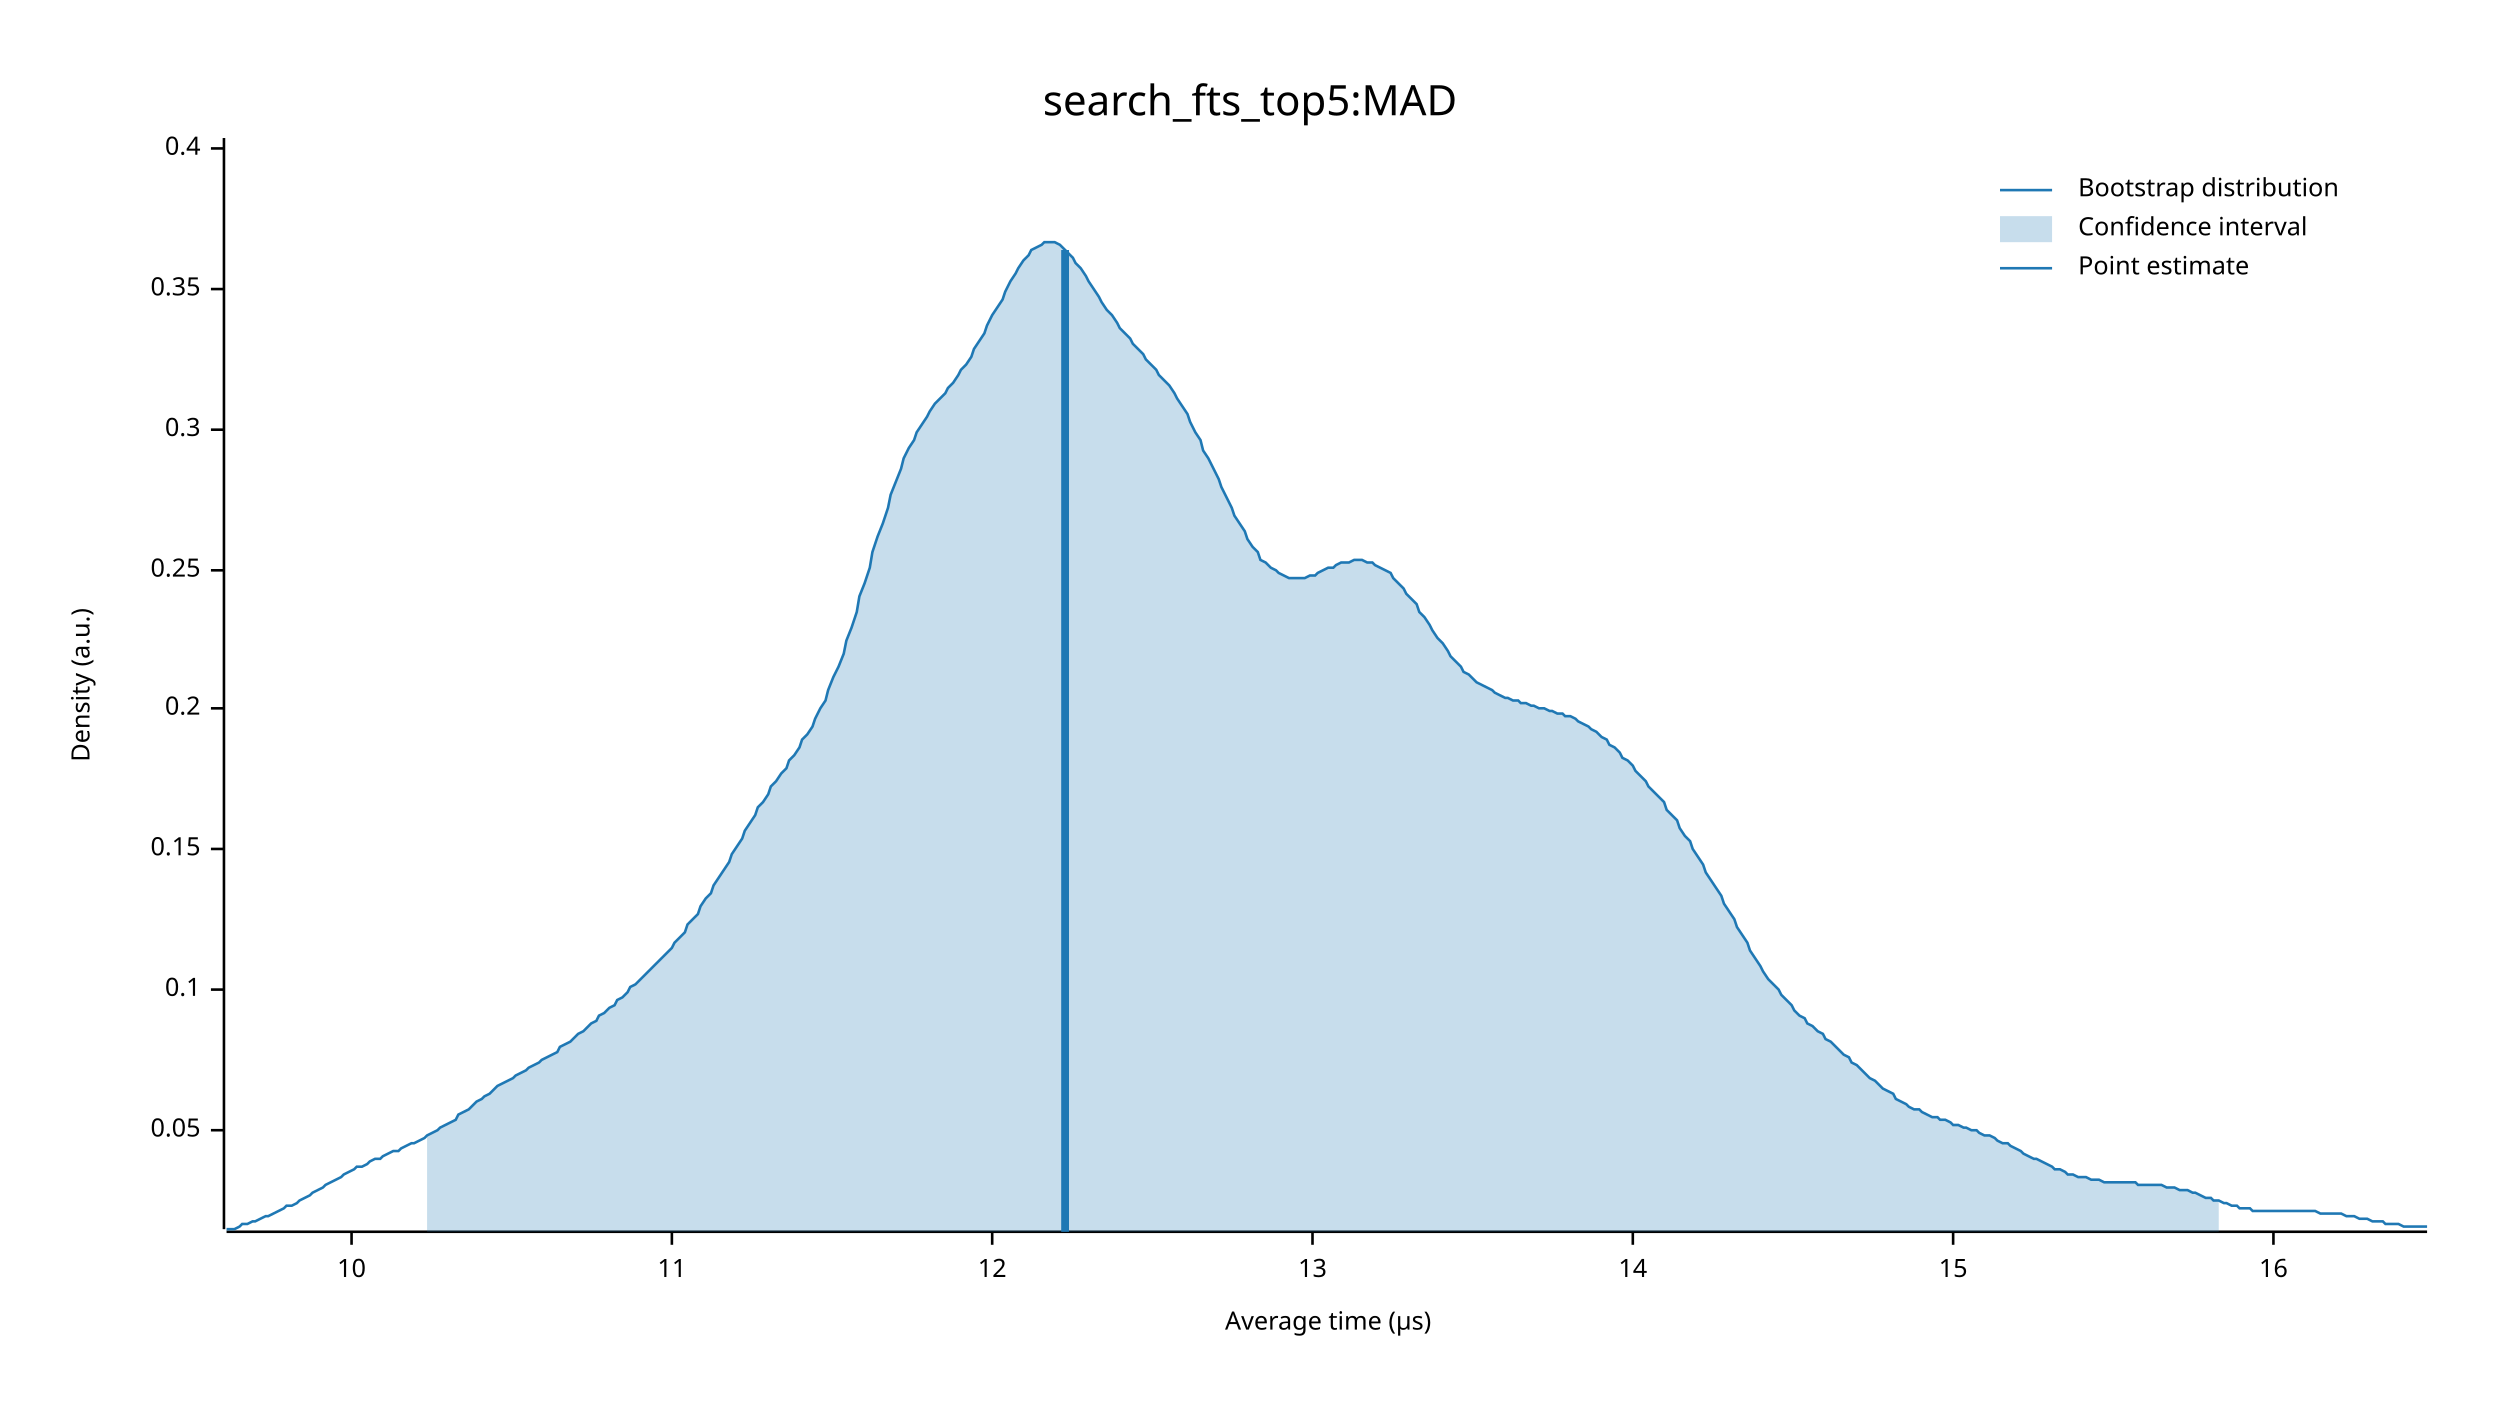
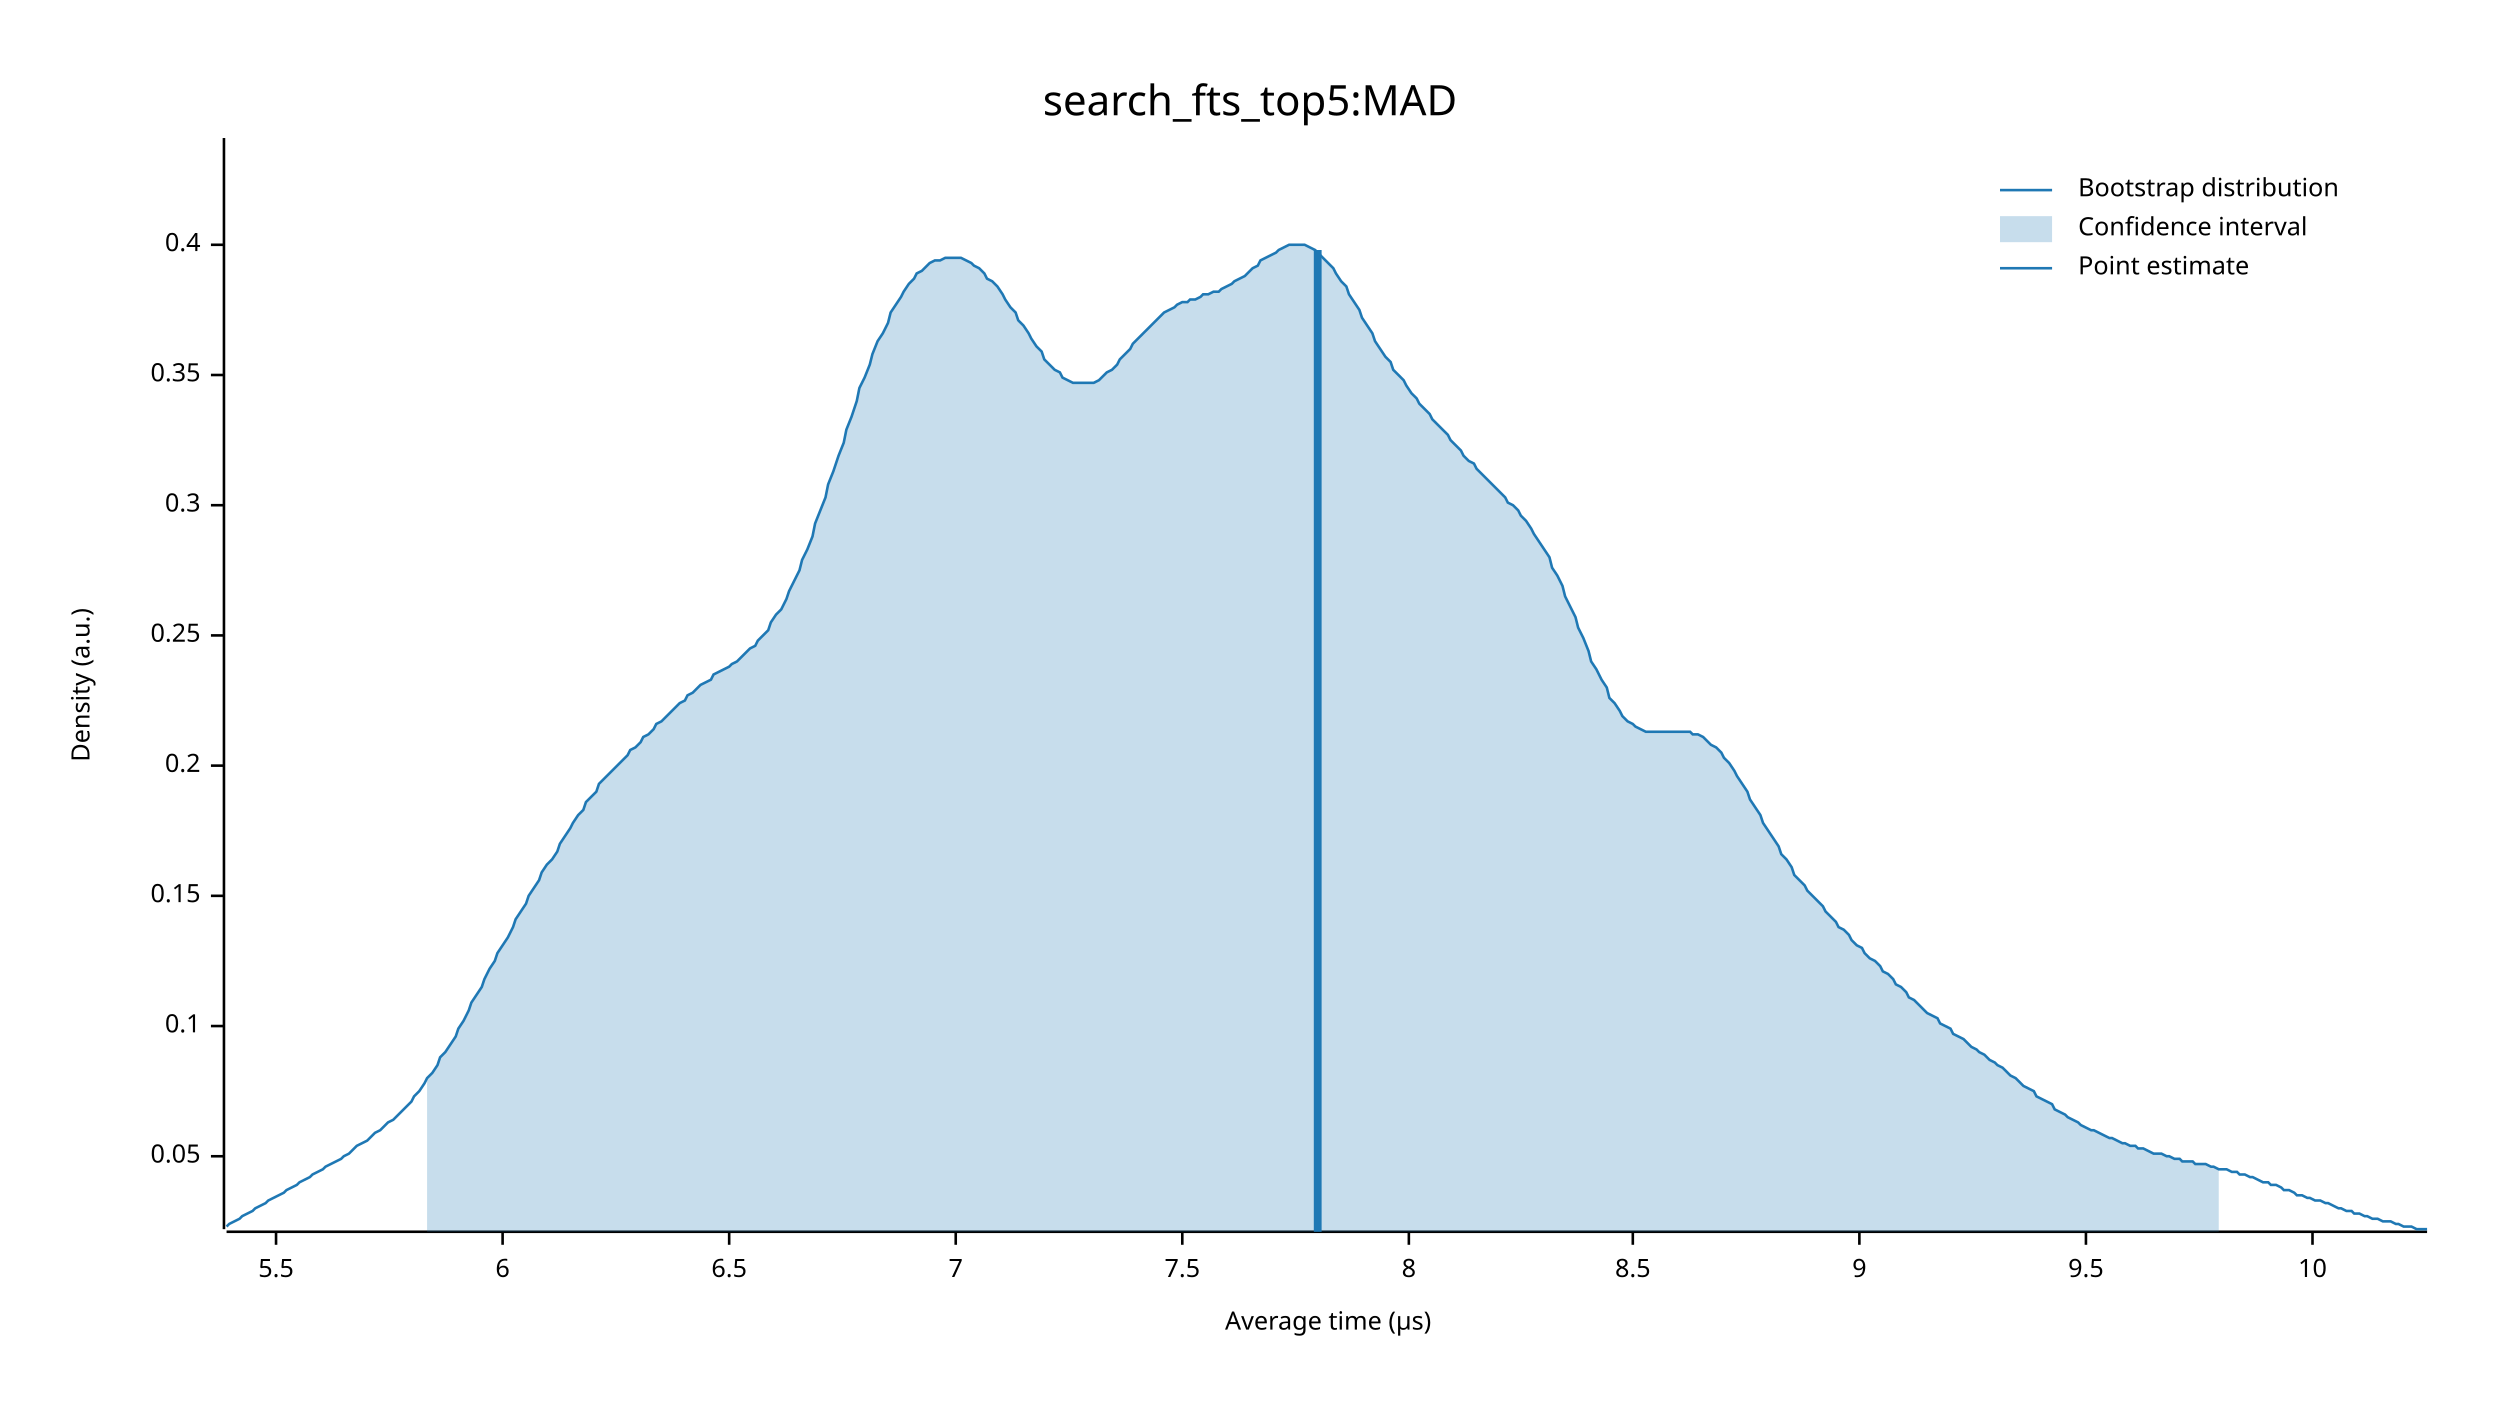
<svg xmlns="http://www.w3.org/2000/svg" width="960" height="540" viewBox="0 0 960 540">
  <text x="480" y="32" dy="0.76em" text-anchor="middle" font-family="sans-serif" font-size="16.129" opacity="1" fill="#000000">
search_fts_top5:MAD
</text>
  <text x="27" y="263" dy="0.76em" text-anchor="middle" font-family="sans-serif" font-size="9.677" opacity="1" fill="#000000" transform="rotate(270, 27, 263)">
Density (a.u.)
</text>
  <text x="510" y="513" dy="-0.5ex" text-anchor="middle" font-family="sans-serif" font-size="9.677" opacity="1" fill="#000000">
Average time (µs)
</text>
  <polyline fill="none" opacity="1" stroke="#000000" stroke-width="1" points="86,53 86,472 " />
-   <text x="77" y="434" dy="0.5ex" text-anchor="end" font-family="sans-serif" font-size="9.677" opacity="1" fill="#000000">
+   <text x="77" y="444" dy="0.5ex" text-anchor="end" font-family="sans-serif" font-size="9.677" opacity="1" fill="#000000">
0.05
</text>
-   <polyline fill="none" opacity="1" stroke="#000000" stroke-width="1" points="81,434 86,434 " />
-   <text x="77" y="380" dy="0.5ex" text-anchor="end" font-family="sans-serif" font-size="9.677" opacity="1" fill="#000000">
+   <polyline fill="none" opacity="1" stroke="#000000" stroke-width="1" points="81,444 86,444 " />
+   <text x="77" y="394" dy="0.5ex" text-anchor="end" font-family="sans-serif" font-size="9.677" opacity="1" fill="#000000">
0.1
</text>
-   <polyline fill="none" opacity="1" stroke="#000000" stroke-width="1" points="81,380 86,380 " />
-   <text x="77" y="326" dy="0.5ex" text-anchor="end" font-family="sans-serif" font-size="9.677" opacity="1" fill="#000000">
+   <polyline fill="none" opacity="1" stroke="#000000" stroke-width="1" points="81,394 86,394 " />
+   <text x="77" y="344" dy="0.5ex" text-anchor="end" font-family="sans-serif" font-size="9.677" opacity="1" fill="#000000">
0.15
</text>
-   <polyline fill="none" opacity="1" stroke="#000000" stroke-width="1" points="81,326 86,326 " />
-   <text x="77" y="272" dy="0.5ex" text-anchor="end" font-family="sans-serif" font-size="9.677" opacity="1" fill="#000000">
+   <polyline fill="none" opacity="1" stroke="#000000" stroke-width="1" points="81,344 86,344 " />
+   <text x="77" y="294" dy="0.5ex" text-anchor="end" font-family="sans-serif" font-size="9.677" opacity="1" fill="#000000">
0.2
</text>
-   <polyline fill="none" opacity="1" stroke="#000000" stroke-width="1" points="81,272 86,272 " />
-   <text x="77" y="219" dy="0.5ex" text-anchor="end" font-family="sans-serif" font-size="9.677" opacity="1" fill="#000000">
+   <polyline fill="none" opacity="1" stroke="#000000" stroke-width="1" points="81,294 86,294 " />
+   <text x="77" y="244" dy="0.5ex" text-anchor="end" font-family="sans-serif" font-size="9.677" opacity="1" fill="#000000">
0.25
</text>
-   <polyline fill="none" opacity="1" stroke="#000000" stroke-width="1" points="81,219 86,219 " />
-   <text x="77" y="165" dy="0.5ex" text-anchor="end" font-family="sans-serif" font-size="9.677" opacity="1" fill="#000000">
+   <polyline fill="none" opacity="1" stroke="#000000" stroke-width="1" points="81,244 86,244 " />
+   <text x="77" y="194" dy="0.5ex" text-anchor="end" font-family="sans-serif" font-size="9.677" opacity="1" fill="#000000">
0.3
</text>
-   <polyline fill="none" opacity="1" stroke="#000000" stroke-width="1" points="81,165 86,165 " />
-   <text x="77" y="111" dy="0.5ex" text-anchor="end" font-family="sans-serif" font-size="9.677" opacity="1" fill="#000000">
+   <polyline fill="none" opacity="1" stroke="#000000" stroke-width="1" points="81,194 86,194 " />
+   <text x="77" y="144" dy="0.5ex" text-anchor="end" font-family="sans-serif" font-size="9.677" opacity="1" fill="#000000">
0.35
</text>
-   <polyline fill="none" opacity="1" stroke="#000000" stroke-width="1" points="81,111 86,111 " />
-   <text x="77" y="57" dy="0.5ex" text-anchor="end" font-family="sans-serif" font-size="9.677" opacity="1" fill="#000000">
+   <polyline fill="none" opacity="1" stroke="#000000" stroke-width="1" points="81,144 86,144 " />
+   <text x="77" y="94" dy="0.5ex" text-anchor="end" font-family="sans-serif" font-size="9.677" opacity="1" fill="#000000">
0.4
</text>
-   <polyline fill="none" opacity="1" stroke="#000000" stroke-width="1" points="81,57 86,57 " />
+   <polyline fill="none" opacity="1" stroke="#000000" stroke-width="1" points="81,94 86,94 " />
  <polyline fill="none" opacity="1" stroke="#000000" stroke-width="1" points="87,473 932,473 " />
-   <text x="135" y="483" dy="0.76em" text-anchor="middle" font-family="sans-serif" font-size="9.677" opacity="1" fill="#000000">
+   <text x="106" y="483" dy="0.76em" text-anchor="middle" font-family="sans-serif" font-size="9.677" opacity="1" fill="#000000">
+ 5.5
+ </text>
+   <polyline fill="none" opacity="1" stroke="#000000" stroke-width="1" points="106,473 106,478 " />
+   <text x="193" y="483" dy="0.76em" text-anchor="middle" font-family="sans-serif" font-size="9.677" opacity="1" fill="#000000">
+ 6
+ </text>
+   <polyline fill="none" opacity="1" stroke="#000000" stroke-width="1" points="193,473 193,478 " />
+   <text x="280" y="483" dy="0.76em" text-anchor="middle" font-family="sans-serif" font-size="9.677" opacity="1" fill="#000000">
+ 6.5
+ </text>
+   <polyline fill="none" opacity="1" stroke="#000000" stroke-width="1" points="280,473 280,478 " />
+   <text x="367" y="483" dy="0.76em" text-anchor="middle" font-family="sans-serif" font-size="9.677" opacity="1" fill="#000000">
+ 7
+ </text>
+   <polyline fill="none" opacity="1" stroke="#000000" stroke-width="1" points="367,473 367,478 " />
+   <text x="454" y="483" dy="0.76em" text-anchor="middle" font-family="sans-serif" font-size="9.677" opacity="1" fill="#000000">
+ 7.5
+ </text>
+   <polyline fill="none" opacity="1" stroke="#000000" stroke-width="1" points="454,473 454,478 " />
+   <text x="541" y="483" dy="0.76em" text-anchor="middle" font-family="sans-serif" font-size="9.677" opacity="1" fill="#000000">
+ 8
+ </text>
+   <polyline fill="none" opacity="1" stroke="#000000" stroke-width="1" points="541,473 541,478 " />
+   <text x="627" y="483" dy="0.76em" text-anchor="middle" font-family="sans-serif" font-size="9.677" opacity="1" fill="#000000">
+ 8.5
+ </text>
+   <polyline fill="none" opacity="1" stroke="#000000" stroke-width="1" points="627,473 627,478 " />
+   <text x="714" y="483" dy="0.76em" text-anchor="middle" font-family="sans-serif" font-size="9.677" opacity="1" fill="#000000">
+ 9
+ </text>
+   <polyline fill="none" opacity="1" stroke="#000000" stroke-width="1" points="714,473 714,478 " />
+   <text x="801" y="483" dy="0.76em" text-anchor="middle" font-family="sans-serif" font-size="9.677" opacity="1" fill="#000000">
+ 9.5
+ </text>
+   <polyline fill="none" opacity="1" stroke="#000000" stroke-width="1" points="801,473 801,478 " />
+   <text x="888" y="483" dy="0.76em" text-anchor="middle" font-family="sans-serif" font-size="9.677" opacity="1" fill="#000000">
10
</text>
-   <polyline fill="none" opacity="1" stroke="#000000" stroke-width="1" points="135,473 135,478 " />
-   <text x="258" y="483" dy="0.76em" text-anchor="middle" font-family="sans-serif" font-size="9.677" opacity="1" fill="#000000">
- 11
- </text>
-   <polyline fill="none" opacity="1" stroke="#000000" stroke-width="1" points="258,473 258,478 " />
-   <text x="381" y="483" dy="0.76em" text-anchor="middle" font-family="sans-serif" font-size="9.677" opacity="1" fill="#000000">
- 12
- </text>
-   <polyline fill="none" opacity="1" stroke="#000000" stroke-width="1" points="381,473 381,478 " />
-   <text x="504" y="483" dy="0.76em" text-anchor="middle" font-family="sans-serif" font-size="9.677" opacity="1" fill="#000000">
- 13
- </text>
-   <polyline fill="none" opacity="1" stroke="#000000" stroke-width="1" points="504,473 504,478 " />
-   <text x="627" y="483" dy="0.76em" text-anchor="middle" font-family="sans-serif" font-size="9.677" opacity="1" fill="#000000">
- 14
- </text>
-   <polyline fill="none" opacity="1" stroke="#000000" stroke-width="1" points="627,473 627,478 " />
-   <text x="750" y="483" dy="0.76em" text-anchor="middle" font-family="sans-serif" font-size="9.677" opacity="1" fill="#000000">
- 15
- </text>
-   <polyline fill="none" opacity="1" stroke="#000000" stroke-width="1" points="750,473 750,478 " />
-   <text x="873" y="483" dy="0.76em" text-anchor="middle" font-family="sans-serif" font-size="9.677" opacity="1" fill="#000000">
- 16
- </text>
-   <polyline fill="none" opacity="1" stroke="#000000" stroke-width="1" points="873,473 873,478 " />
-   <polyline fill="none" opacity="1" stroke="#1F78B4" stroke-width="1" points="87,472 88,472 90,472 92,471 93,470 95,470 97,469 98,469 100,468 102,467 103,467 105,466 107,465 109,464 110,463 112,463 114,462 115,461 117,460 119,459 120,458 122,457 124,456 125,455 127,454 129,453 131,452 132,451 134,450 136,449 137,448 139,448 141,447 142,446 144,445 146,445 147,444 149,443 151,442 153,442 154,441 156,440 158,439 159,439 161,438 163,437 164,436 166,435 168,434 169,433 171,432 173,431 175,430 176,428 178,427 180,426 181,425 183,423 185,422 186,421 188,420 190,418 191,417 193,416 195,415 197,414 198,413 200,412 202,411 203,410 205,409 207,408 208,407 210,406 212,405 214,404 215,402 217,401 219,400 220,399 222,397 224,396 225,395 227,393 229,392 230,390 232,389 234,387 236,386 237,384 239,383 241,381 242,379 244,378 246,376 247,375 249,373 251,371 252,370 254,368 256,366 258,364 259,362 261,360 263,358 264,355 266,353 268,351 269,348 271,345 273,343 274,340 276,337 278,334 280,331 281,328 283,325 285,322 286,319 288,316 290,313 291,310 293,308 295,305 296,302 298,300 300,297 302,295 303,292 305,290 307,287 308,284 310,282 312,279 313,276 315,272 317,269 318,265 320,260 322,256 324,251 325,246 327,241 329,235 330,229 332,224 334,218 335,212 337,206 339,201 341,195 342,190 344,185 346,180 347,176 349,172 351,169 352,166 354,163 356,160 357,158 359,155 361,153 363,151 364,149 366,147 368,144 369,142 371,140 373,137 374,134 376,131 378,128 379,125 381,121 383,118 385,115 386,112 388,108 390,105 391,103 393,100 395,98 396,96 398,95 400,94 401,93 403,93 405,93 407,94 408,95 410,97 412,99 413,101 415,103 417,106 418,108 420,111 422,114 423,116 425,119 427,121 429,124 430,126 432,128 434,130 435,132 437,134 439,136 440,138 442,140 444,142 445,144 447,146 449,148 451,151 452,153 454,156 456,159 457,162 459,166 461,169 462,173 464,176 466,180 468,184 469,187 471,191 473,195 474,198 476,201 478,204 479,207 481,210 483,212 484,215 486,216 488,218 490,219 491,220 493,221 495,222 496,222 498,222 500,222 501,222 503,221 505,221 506,220 508,219 510,218 512,218 513,217 515,216 517,216 518,216 520,215 522,215 523,215 525,216 527,216 528,217 530,218 532,219 534,220 535,222 537,224 539,226 540,228 542,230 544,232 545,235 547,237 549,240 550,242 552,245 554,247 556,250 557,252 559,254 561,256 562,258 564,259 566,261 567,262 569,263 571,264 573,265 574,266 576,267 578,268 579,268 581,269 583,269 584,270 586,270 588,271 589,271 591,272 593,272 595,273 596,273 598,274 600,274 601,275 603,275 605,276 606,277 608,278 610,279 611,280 613,281 615,283 617,284 618,286 620,287 622,289 623,291 625,292 627,294 628,296 630,298 632,300 633,302 635,304 637,306 639,308 640,311 642,313 644,315 645,318 647,321 649,323 650,326 652,329 654,332 655,335 657,338 659,341 661,344 662,347 664,350 666,353 667,356 669,359 671,362 672,365 674,368 676,371 677,373 679,376 681,378 683,380 684,382 686,384 688,386 689,388 691,390 693,391 694,393 696,394 698,396 700,397 701,399 703,400 705,402 706,403 708,405 710,406 711,408 713,409 715,411 716,412 718,414 720,415 722,417 723,418 725,419 727,420 728,422 730,423 732,424 733,425 735,426 737,426 738,427 740,428 742,429 744,429 745,430 747,430 749,431 750,432 752,432 754,433 755,433 757,434 759,434 760,435 762,436 764,436 766,437 767,438 769,439 771,439 772,440 774,441 776,442 777,443 779,444 781,445 782,445 784,446 786,447 788,448 789,449 791,449 793,450 794,451 796,451 798,452 799,452 801,452 803,453 804,453 806,453 808,454 810,454 811,454 813,454 815,454 816,454 818,454 820,454 821,455 823,455 825,455 827,455 828,455 830,455 832,456 833,456 835,456 837,457 838,457 840,457 842,458 843,458 845,459 847,460 849,460 850,461 852,461 854,462 855,462 857,463 859,463 860,464 862,464 864,464 865,465 867,465 869,465 871,465 872,465 874,465 876,465 877,465 879,465 881,465 882,465 884,465 886,465 887,465 889,465 891,466 893,466 894,466 896,466 898,466 899,466 901,467 903,467 904,467 906,468 908,468 909,468 911,469 913,469 915,469 916,470 918,470 920,470 921,470 923,471 925,471 926,471 928,471 930,471 932,471 " />
-   <polygon opacity="0.25" fill="#1F78B4" points="164,436 166,435 168,434 169,433 171,432 173,431 175,430 176,428 178,427 180,426 181,425 183,423 185,422 186,421 188,420 190,418 191,417 193,416 195,415 197,414 198,413 200,412 202,411 203,410 205,409 207,408 208,407 210,406 212,405 214,404 215,402 217,401 219,400 220,399 222,397 224,396 225,395 227,393 229,392 230,390 232,389 234,387 236,386 237,384 239,383 241,381 242,379 244,378 246,376 247,375 249,373 251,371 252,370 254,368 256,366 258,364 259,362 261,360 263,358 264,355 266,353 268,351 269,348 271,345 273,343 274,340 276,337 278,334 280,331 281,328 283,325 285,322 286,319 288,316 290,313 291,310 293,308 295,305 296,302 298,300 300,297 302,295 303,292 305,290 307,287 308,284 310,282 312,279 313,276 315,272 317,269 318,265 320,260 322,256 324,251 325,246 327,241 329,235 330,229 332,224 334,218 335,212 337,206 339,201 341,195 342,190 344,185 346,180 347,176 349,172 351,169 352,166 354,163 356,160 357,158 359,155 361,153 363,151 364,149 366,147 368,144 369,142 371,140 373,137 374,134 376,131 378,128 379,125 381,121 383,118 385,115 386,112 388,108 390,105 391,103 393,100 395,98 396,96 398,95 400,94 401,93 403,93 405,93 407,94 408,95 410,97 412,99 413,101 415,103 417,106 418,108 420,111 422,114 423,116 425,119 427,121 429,124 430,126 432,128 434,130 435,132 437,134 439,136 440,138 442,140 444,142 445,144 447,146 449,148 451,151 452,153 454,156 456,159 457,162 459,166 461,169 462,173 464,176 466,180 468,184 469,187 471,191 473,195 474,198 476,201 478,204 479,207 481,210 483,212 484,215 486,216 488,218 490,219 491,220 493,221 495,222 496,222 498,222 500,222 501,222 503,221 505,221 506,220 508,219 510,218 512,218 513,217 515,216 517,216 518,216 520,215 522,215 523,215 525,216 527,216 528,217 530,218 532,219 534,220 535,222 537,224 539,226 540,228 542,230 544,232 545,235 547,237 549,240 550,242 552,245 554,247 556,250 557,252 559,254 561,256 562,258 564,259 566,261 567,262 569,263 571,264 573,265 574,266 576,267 578,268 579,268 581,269 583,269 584,270 586,270 588,271 589,271 591,272 593,272 595,273 596,273 598,274 600,274 601,275 603,275 605,276 606,277 608,278 610,279 611,280 613,281 615,283 617,284 618,286 620,287 622,289 623,291 625,292 627,294 628,296 630,298 632,300 633,302 635,304 637,306 639,308 640,311 642,313 644,315 645,318 647,321 649,323 650,326 652,329 654,332 655,335 657,338 659,341 661,344 662,347 664,350 666,353 667,356 669,359 671,362 672,365 674,368 676,371 677,373 679,376 681,378 683,380 684,382 686,384 688,386 689,388 691,390 693,391 694,393 696,394 698,396 700,397 701,399 703,400 705,402 706,403 708,405 710,406 711,408 713,409 715,411 716,412 718,414 720,415 722,417 723,418 725,419 727,420 728,422 730,423 732,424 733,425 735,426 737,426 738,427 740,428 742,429 744,429 745,430 747,430 749,431 750,432 752,432 754,433 755,433 757,434 759,434 760,435 762,436 764,436 766,437 767,438 769,439 771,439 772,440 774,441 776,442 777,443 779,444 781,445 782,445 784,446 786,447 788,448 789,449 791,449 793,450 794,451 796,451 798,452 799,452 801,452 803,453 804,453 806,453 808,454 810,454 811,454 813,454 815,454 816,454 818,454 820,454 821,455 823,455 825,455 827,455 828,455 830,455 832,456 833,456 835,456 837,457 838,457 840,457 842,458 843,458 845,459 847,460 849,460 850,461 852,461 852,473 164,473 " />
-   <polyline fill="none" opacity="1" stroke="#1F78B4" stroke-width="3" points="409,473 409,96 " />
+   <polyline fill="none" opacity="1" stroke="#000000" stroke-width="1" points="888,473 888,478 " />
+   <polyline fill="none" opacity="1" stroke="#1F78B4" stroke-width="1" points="87,471 88,470 90,469 92,468 93,467 95,466 97,465 98,464 100,463 102,462 103,461 105,460 107,459 109,458 110,457 112,456 114,455 115,454 117,453 119,452 120,451 122,450 124,449 125,448 127,447 129,446 131,445 132,444 134,443 136,441 137,440 139,439 141,438 142,437 144,435 146,434 147,433 149,431 151,430 153,428 154,427 156,425 158,423 159,421 161,419 163,416 164,414 166,412 168,409 169,406 171,404 173,401 175,398 176,395 178,392 180,388 181,385 183,382 185,379 186,376 188,372 190,369 191,366 193,363 195,360 197,356 198,353 200,350 202,347 203,344 205,341 207,338 208,335 210,332 212,330 214,327 215,324 217,321 219,318 220,316 222,313 224,311 225,308 227,306 229,304 230,301 232,299 234,297 236,295 237,294 239,292 241,290 242,288 244,287 246,285 247,283 249,282 251,280 252,278 254,277 256,275 258,273 259,272 261,270 263,269 264,267 266,266 268,264 269,263 271,262 273,261 274,259 276,258 278,257 280,256 281,255 283,254 285,252 286,251 288,249 290,248 291,246 293,244 295,242 296,239 298,236 300,234 302,230 303,227 305,223 307,219 308,215 310,211 312,206 313,201 315,196 317,191 318,186 320,181 322,175 324,170 325,165 327,160 329,154 330,149 332,145 334,140 335,136 337,131 339,128 341,124 342,120 344,117 346,114 347,112 349,109 351,107 352,105 354,104 356,102 357,101 359,100 361,100 363,99 364,99 366,99 368,99 369,99 371,100 373,101 374,102 376,103 378,105 379,107 381,108 383,110 385,113 386,115 388,118 390,120 391,123 393,125 395,128 396,130 398,133 400,135 401,138 403,140 405,142 407,143 408,145 410,146 412,147 413,147 415,147 417,147 418,147 420,147 422,146 423,145 425,143 427,142 429,140 430,138 432,136 434,134 435,132 437,130 439,128 440,127 442,125 444,123 445,122 447,120 449,119 451,118 452,117 454,116 456,116 457,115 459,115 461,114 462,113 464,113 466,112 468,112 469,111 471,110 473,109 474,108 476,107 478,106 479,105 481,103 483,102 484,100 486,99 488,98 490,97 491,96 493,95 495,94 496,94 498,94 500,94 501,94 503,95 505,96 506,97 508,99 510,101 512,103 513,105 515,108 517,110 518,113 520,116 522,119 523,122 525,125 527,128 528,131 530,134 532,137 534,139 535,142 537,144 539,146 540,148 542,151 544,153 545,155 547,157 549,159 550,161 552,163 554,165 556,167 557,169 559,171 561,173 562,175 564,177 566,178 567,180 569,182 571,184 573,186 574,187 576,189 578,191 579,193 581,194 583,196 584,198 586,200 588,203 589,205 591,208 593,211 595,214 596,218 598,221 600,225 601,229 603,233 605,237 606,241 608,245 610,250 611,254 613,257 615,261 617,264 618,268 620,270 622,273 623,275 625,277 627,278 628,279 630,280 632,281 633,281 635,281 637,281 639,281 640,281 642,281 644,281 645,281 647,281 649,281 650,282 652,282 654,283 655,284 657,286 659,287 661,289 662,291 664,293 666,296 667,298 669,301 671,304 672,307 674,310 676,313 677,316 679,319 681,322 683,325 684,328 686,330 688,333 689,336 691,338 693,340 694,342 696,344 698,346 700,348 701,350 703,352 705,354 706,356 708,357 710,359 711,361 713,363 715,364 716,366 718,368 720,369 722,371 723,373 725,374 727,376 728,378 730,379 732,381 733,383 735,384 737,386 738,387 740,389 742,390 744,391 745,393 747,394 749,395 750,397 752,398 754,399 755,400 757,402 759,403 760,404 762,405 764,407 766,408 767,409 769,410 771,412 772,413 774,414 776,416 777,417 779,418 781,419 782,421 784,422 786,423 788,424 789,426 791,427 793,428 794,429 796,430 798,431 799,432 801,433 803,434 804,434 806,435 808,436 810,437 811,437 813,438 815,439 816,439 818,440 820,440 821,441 823,441 825,442 827,443 828,443 830,443 832,444 833,444 835,445 837,445 838,446 840,446 842,446 843,447 845,447 847,447 849,448 850,448 852,449 854,449 855,449 857,450 859,450 860,451 862,451 864,452 865,452 867,453 869,454 871,454 872,455 874,455 876,456 877,457 879,457 881,458 882,459 884,459 886,460 887,460 889,461 891,461 893,462 894,462 896,463 898,464 899,464 901,465 903,465 904,466 906,466 908,467 909,467 911,468 913,468 915,469 916,469 918,469 920,470 921,470 923,471 925,471 926,471 928,472 930,472 932,472 " />
+   <polygon opacity="0.25" fill="#1F78B4" points="164,414 166,412 168,409 169,406 171,404 173,401 175,398 176,395 178,392 180,388 181,385 183,382 185,379 186,376 188,372 190,369 191,366 193,363 195,360 197,356 198,353 200,350 202,347 203,344 205,341 207,338 208,335 210,332 212,330 214,327 215,324 217,321 219,318 220,316 222,313 224,311 225,308 227,306 229,304 230,301 232,299 234,297 236,295 237,294 239,292 241,290 242,288 244,287 246,285 247,283 249,282 251,280 252,278 254,277 256,275 258,273 259,272 261,270 263,269 264,267 266,266 268,264 269,263 271,262 273,261 274,259 276,258 278,257 280,256 281,255 283,254 285,252 286,251 288,249 290,248 291,246 293,244 295,242 296,239 298,236 300,234 302,230 303,227 305,223 307,219 308,215 310,211 312,206 313,201 315,196 317,191 318,186 320,181 322,175 324,170 325,165 327,160 329,154 330,149 332,145 334,140 335,136 337,131 339,128 341,124 342,120 344,117 346,114 347,112 349,109 351,107 352,105 354,104 356,102 357,101 359,100 361,100 363,99 364,99 366,99 368,99 369,99 371,100 373,101 374,102 376,103 378,105 379,107 381,108 383,110 385,113 386,115 388,118 390,120 391,123 393,125 395,128 396,130 398,133 400,135 401,138 403,140 405,142 407,143 408,145 410,146 412,147 413,147 415,147 417,147 418,147 420,147 422,146 423,145 425,143 427,142 429,140 430,138 432,136 434,134 435,132 437,130 439,128 440,127 442,125 444,123 445,122 447,120 449,119 451,118 452,117 454,116 456,116 457,115 459,115 461,114 462,113 464,113 466,112 468,112 469,111 471,110 473,109 474,108 476,107 478,106 479,105 481,103 483,102 484,100 486,99 488,98 490,97 491,96 493,95 495,94 496,94 498,94 500,94 501,94 503,95 505,96 506,97 508,99 510,101 512,103 513,105 515,108 517,110 518,113 520,116 522,119 523,122 525,125 527,128 528,131 530,134 532,137 534,139 535,142 537,144 539,146 540,148 542,151 544,153 545,155 547,157 549,159 550,161 552,163 554,165 556,167 557,169 559,171 561,173 562,175 564,177 566,178 567,180 569,182 571,184 573,186 574,187 576,189 578,191 579,193 581,194 583,196 584,198 586,200 588,203 589,205 591,208 593,211 595,214 596,218 598,221 600,225 601,229 603,233 605,237 606,241 608,245 610,250 611,254 613,257 615,261 617,264 618,268 620,270 622,273 623,275 625,277 627,278 628,279 630,280 632,281 633,281 635,281 637,281 639,281 640,281 642,281 644,281 645,281 647,281 649,281 650,282 652,282 654,283 655,284 657,286 659,287 661,289 662,291 664,293 666,296 667,298 669,301 671,304 672,307 674,310 676,313 677,316 679,319 681,322 683,325 684,328 686,330 688,333 689,336 691,338 693,340 694,342 696,344 698,346 700,348 701,350 703,352 705,354 706,356 708,357 710,359 711,361 713,363 715,364 716,366 718,368 720,369 722,371 723,373 725,374 727,376 728,378 730,379 732,381 733,383 735,384 737,386 738,387 740,389 742,390 744,391 745,393 747,394 749,395 750,397 752,398 754,399 755,400 757,402 759,403 760,404 762,405 764,407 766,408 767,409 769,410 771,412 772,413 774,414 776,416 777,417 779,418 781,419 782,421 784,422 786,423 788,424 789,426 791,427 793,428 794,429 796,430 798,431 799,432 801,433 803,434 804,434 806,435 808,436 810,437 811,437 813,438 815,439 816,439 818,440 820,440 821,441 823,441 825,442 827,443 828,443 830,443 832,444 833,444 835,445 837,445 838,446 840,446 842,446 843,447 845,447 847,447 849,448 850,448 852,449 852,473 164,473 " />
+   <polyline fill="none" opacity="1" stroke="#1F78B4" stroke-width="3" points="506,473 506,96 " />
  <text x="798" y="68" dy="0.76em" text-anchor="start" font-family="sans-serif" font-size="9.677" opacity="1" fill="#000000">
Bootstrap distribution
</text>
  <text x="798" y="83" dy="0.76em" text-anchor="start" font-family="sans-serif" font-size="9.677" opacity="1" fill="#000000">
Confidence interval
</text>
  <text x="798" y="98" dy="0.76em" text-anchor="start" font-family="sans-serif" font-size="9.677" opacity="1" fill="#000000">
Point estimate
</text>
  <polyline fill="none" opacity="1" stroke="#1F78B4" stroke-width="1" points="768,73 788,73 " />
  <rect x="768" y="83" width="20" height="10" opacity="0.25" fill="#1F78B4" stroke="none" />
  <polyline fill="none" opacity="1" stroke="#1F78B4" stroke-width="1" points="768,103 788,103 " />
</svg>
